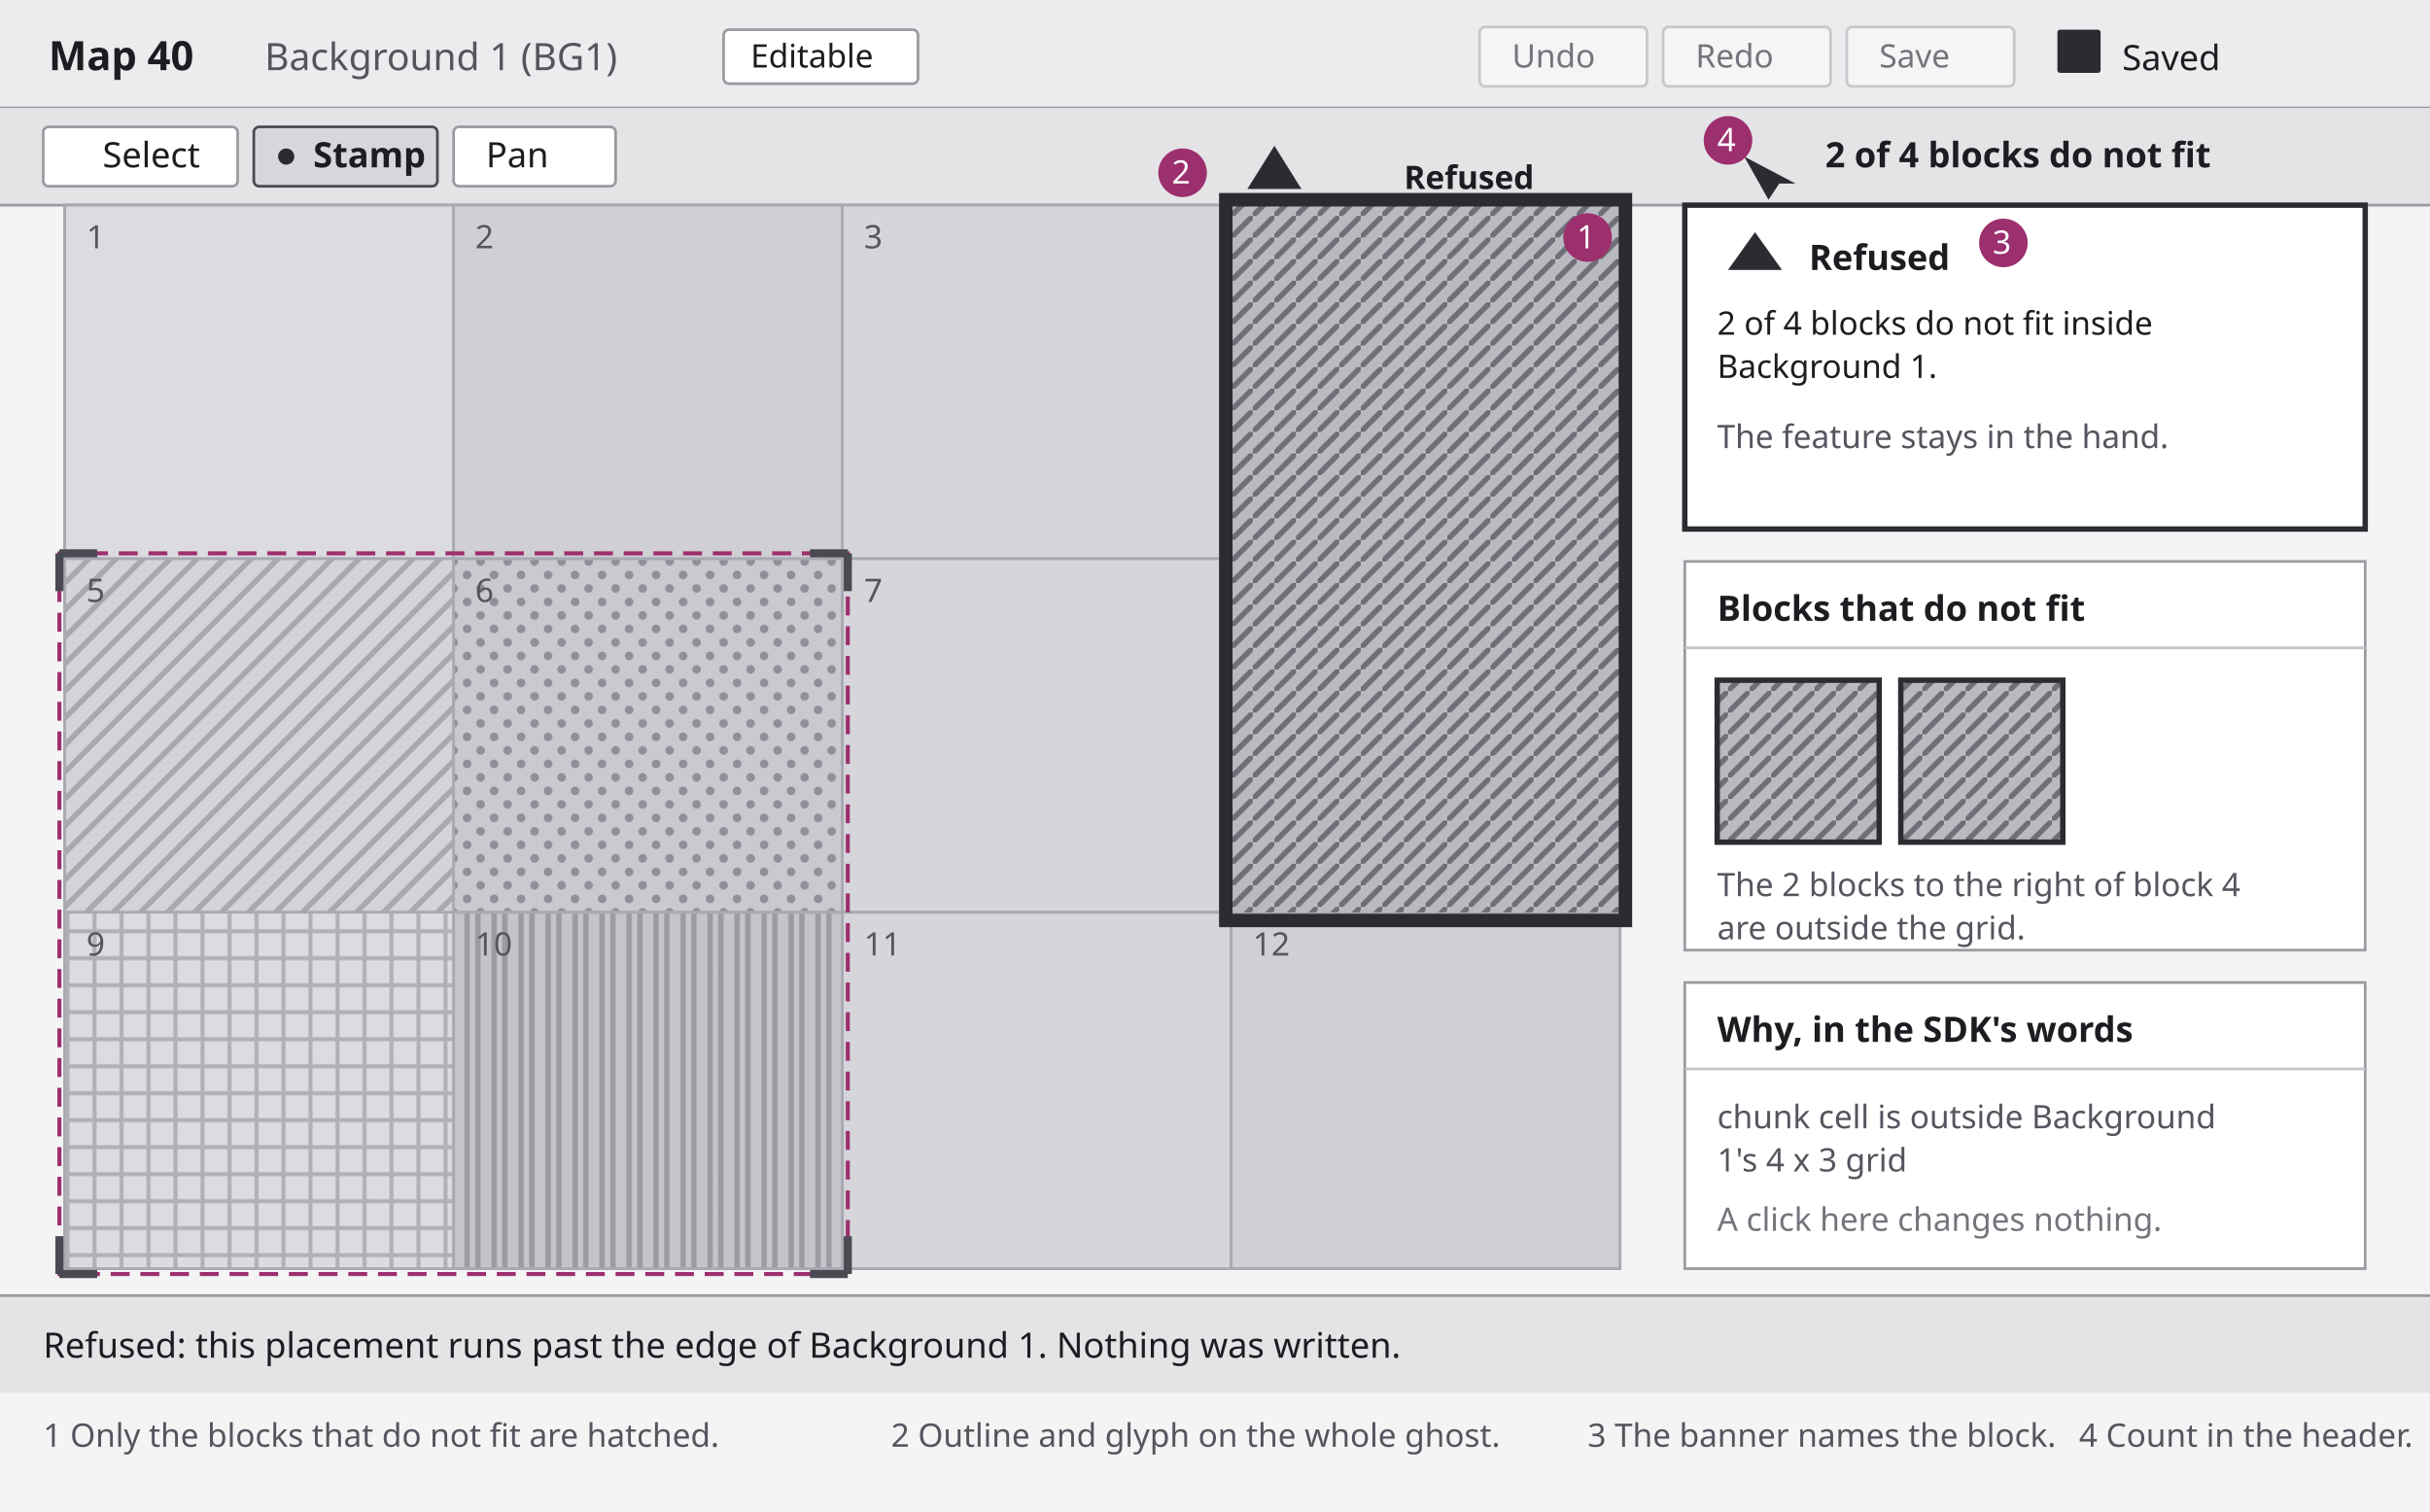
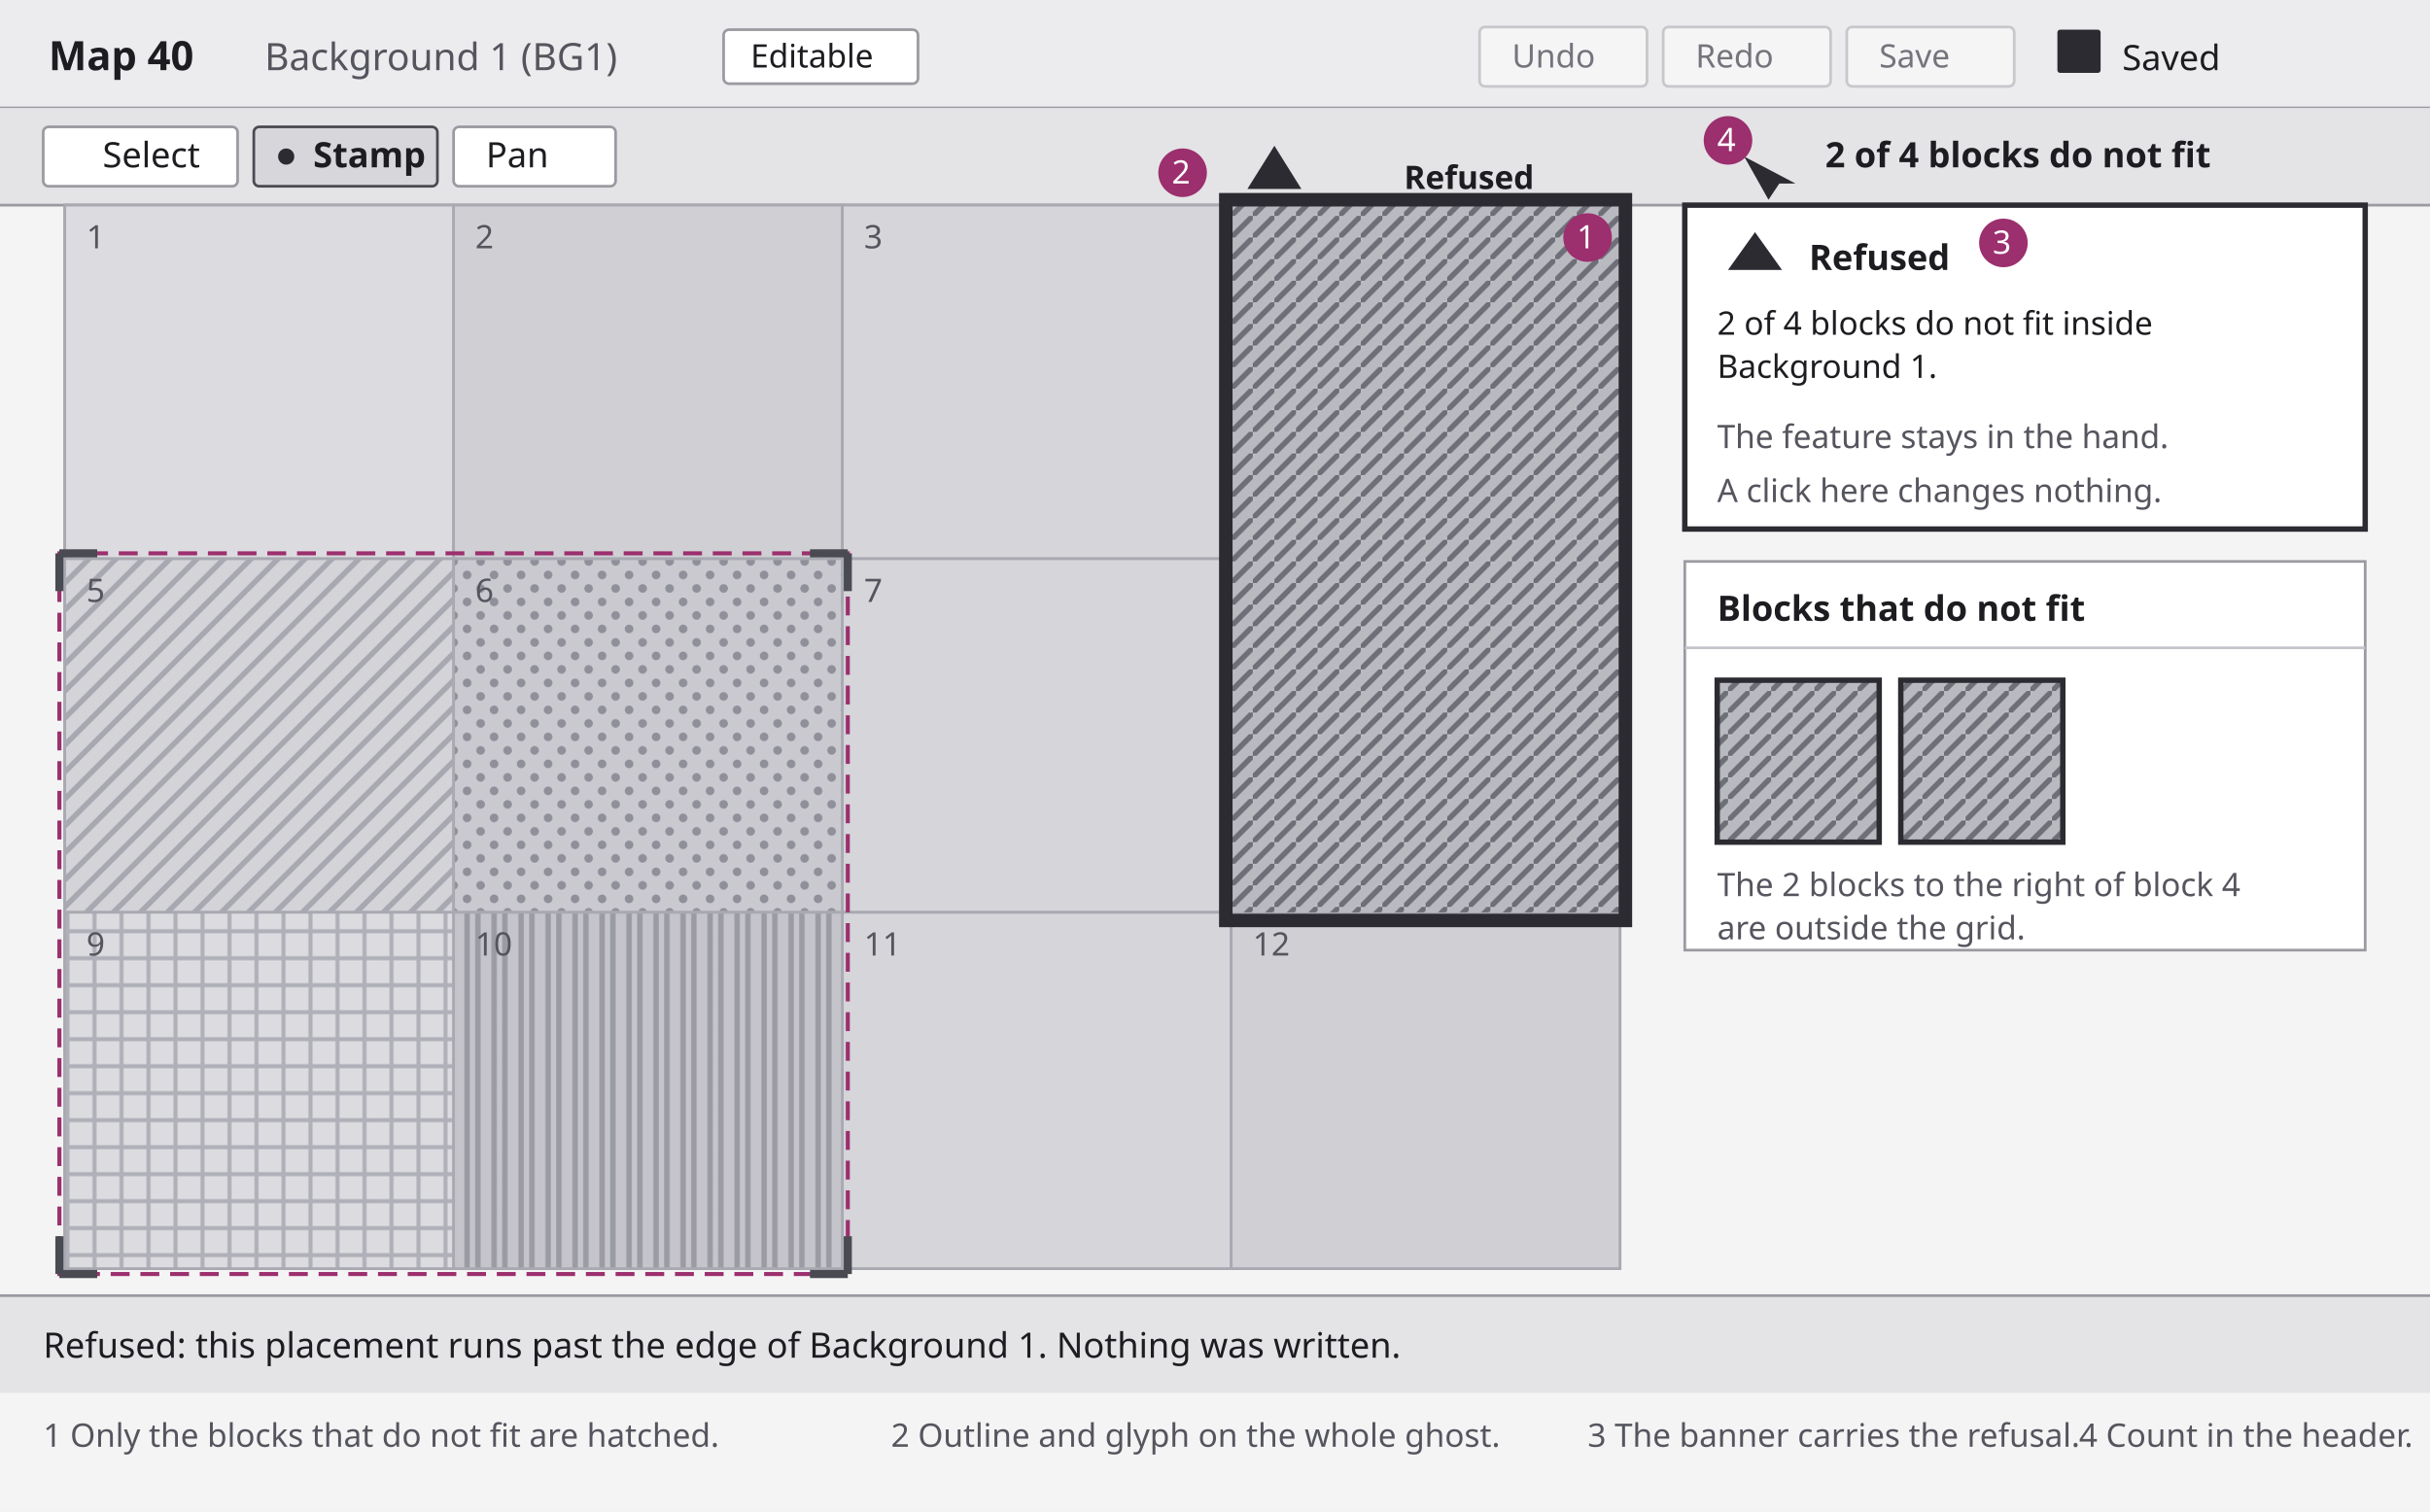
<svg xmlns="http://www.w3.org/2000/svg" viewBox="0 0 900 560" width="900" height="560" role="img" aria-labelledby="t5 d5">
  <defs>
    <pattern id="p-diag" width="10" height="10" patternUnits="userSpaceOnUse">
      <rect width="10" height="10" fill="#d3d3d8" />
      <path d="M-2 2 L2 -2 M0 10 L10 0 M8 12 L12 8" stroke="#a8a8b1" stroke-width="2" />
    </pattern>
    <pattern id="p-dots" width="10" height="10" patternUnits="userSpaceOnUse">
      <rect width="10" height="10" fill="#c9c9cf" />
      <circle cx="3" cy="3" r="1.6" fill="#90909a" />
      <circle cx="8" cy="8" r="1.6" fill="#90909a" />
    </pattern>
    <pattern id="p-cross" width="10" height="10" patternUnits="userSpaceOnUse">
      <rect width="10" height="10" fill="#dcdce0" />
      <path d="M0 5 L10 5 M5 0 L5 10" stroke="#b0b0b9" stroke-width="1.5" />
    </pattern>
    <pattern id="p-vert" width="10" height="10" patternUnits="userSpaceOnUse">
      <rect width="10" height="10" fill="#c4c4ca" />
      <path d="M3 0 L3 10 M7 0 L7 10" stroke="#9b9ba4" stroke-width="2" />
    </pattern>
    <pattern id="p-refuse" width="8" height="8" patternUnits="userSpaceOnUse">
      <rect width="8" height="8" fill="#b9b9c0" />
      <path d="M0 8 L8 0" stroke="#6f6f78" stroke-width="2" />
    </pattern>
  </defs>
  <rect x="0" y="0" width="900" height="560" fill="#f4f4f5" />
  <rect x="0" y="0" width="900" height="40" fill="#ececee" />
  <line x1="0" y1="40" x2="900" y2="40" stroke="#9a9aa1" />
  <text x="18" y="26" font-family="Segoe UI, Tahoma, sans-serif" font-size="15" font-weight="700" fill="#1d1d21">Map 40</text>
  <text x="98" y="26" font-family="Segoe UI, Tahoma, sans-serif" font-size="14" fill="#55555e">Background 1 (BG1)</text>
  <rect x="268" y="11" width="72" height="20" rx="2" fill="#ffffff" stroke="#9a9aa1" />
  <text x="278" y="25" font-family="Segoe UI, Tahoma, sans-serif" font-size="12" fill="#1d1d21">Editable</text>
  <g>
    <rect x="548" y="10" width="62" height="22" rx="2" fill="#ffffff" stroke="#9a9aa1" opacity="0.45" />
    <text x="560" y="25" font-family="Segoe UI, Tahoma, sans-serif" font-size="12" fill="#74747c">Undo</text>
    <rect x="616" y="10" width="62" height="22" rx="2" fill="#ffffff" stroke="#9a9aa1" opacity="0.45" />
    <text x="628" y="25" font-family="Segoe UI, Tahoma, sans-serif" font-size="12" fill="#74747c">Redo</text>
    <rect x="684" y="10" width="62" height="22" rx="2" fill="#ffffff" stroke="#9a9aa1" opacity="0.45" />
    <text x="696" y="25" font-family="Segoe UI, Tahoma, sans-serif" font-size="12" fill="#74747c">Save</text>
  </g>
  <rect x="762" y="11" width="16" height="16" rx="1" fill="#2b2b31" />
  <text x="786" y="26" font-family="Segoe UI, Tahoma, sans-serif" font-size="13" fill="#1d1d21">Saved</text>
  <rect x="0" y="40" width="900" height="36" fill="#e4e4e7" />
  <line x1="0" y1="76" x2="900" y2="76" stroke="#9a9aa1" />
  <rect x="16" y="47" width="72" height="22" rx="2" fill="#ffffff" stroke="#9a9aa1" />
  <text x="38" y="62" font-family="Segoe UI, Tahoma, sans-serif" font-size="13" fill="#1d1d21">Select</text>
  <rect x="94" y="47" width="68" height="22" rx="2" fill="#d6d6db" stroke="#4a4a52" />
  <circle cx="106" cy="58" r="3" fill="#2b2b31" />
  <text x="116" y="62" font-family="Segoe UI, Tahoma, sans-serif" font-size="13" font-weight="600" fill="#1d1d21">Stamp</text>
  <rect x="168" y="47" width="60" height="22" rx="2" fill="#ffffff" stroke="#9a9aa1" />
  <text x="180" y="62" font-family="Segoe UI, Tahoma, sans-serif" font-size="13" fill="#1d1d21">Pan</text>
  <path d="M646 58 l9 16 l4 -6 l6 0 z" fill="#2b2b31" />
  <text x="676" y="62" font-family="Segoe UI, Tahoma, sans-serif" font-size="13" font-weight="600" fill="#1d1d21">2 of 4 blocks do not fit</text>
  <rect x="24" y="76" width="576" height="394" fill="#e6e6e8" stroke="#9a9aa1" />
  <g stroke="#a9a9b2" stroke-width="1">
    <rect x="24" y="76" width="144" height="131" fill="#dcdce0" />
    <rect x="168" y="76" width="144" height="131" fill="#cfcfd4" />
    <rect x="312" y="76" width="144" height="131" fill="#d5d5da" />
    <rect x="456" y="76" width="144" height="131" fill="#dcdce0" />
    <rect x="24" y="207" width="144" height="131" fill="url(#p-diag)" />
    <rect x="168" y="207" width="144" height="131" fill="url(#p-dots)" />
    <rect x="312" y="207" width="144" height="131" fill="#d5d5da" />
    <rect x="456" y="207" width="144" height="131" fill="#cfcfd4" />
    <rect x="24" y="338" width="144" height="132" fill="url(#p-cross)" />
    <rect x="168" y="338" width="144" height="132" fill="url(#p-vert)" />
    <rect x="312" y="338" width="144" height="132" fill="#d5d5da" />
    <rect x="456" y="338" width="144" height="132" fill="#cfcfd4" />
  </g>
  <rect x="22" y="205" width="292" height="267" fill="none" stroke="#9c2f6e" stroke-width="1.5" stroke-dasharray="7 4" />
  <path d="M22 205 h14 M22 205 v14 M314 205 h-14 M314 205 v14 M22 472 h14 M22 472 v-14 M314 472 h-14 M314 472 v-14" stroke="#4a4a52" stroke-width="3" fill="none" />
  <rect x="456" y="76" width="144" height="131" fill="url(#p-refuse)" />
  <rect x="456" y="207" width="144" height="131" fill="url(#p-refuse)" />
  <rect x="454" y="74" width="148" height="267" fill="none" stroke="#2b2b31" stroke-width="5" />
  <path d="M454 74 h18 M454 74 v18 M602 74 h-18 M602 74 v18 M454 341 h18 M454 341 v-18 M602 341 h-18 M602 341 v-18" stroke="#2b2b31" stroke-width="4" fill="none" />
  <path d="M462 70 l10 -16 l10 16 z" fill="#2b2b31" />
  <text x="520" y="70" font-family="Segoe UI, Tahoma, sans-serif" font-size="12" font-weight="700" fill="#1d1d21">Refused</text>
  <g font-family="Segoe UI, Tahoma, sans-serif" font-size="12" fill="#55555e">
    <text x="32" y="92">1</text>
    <text x="176" y="92">2</text>
    <text x="320" y="92">3</text>
    <text x="32" y="223">5</text>
    <text x="176" y="223">6</text>
    <text x="320" y="223">7</text>
    <text x="32" y="354">9</text>
    <text x="176" y="354">10</text>
    <text x="320" y="354">11</text>
    <text x="464" y="354">12</text>
  </g>
  <rect x="624" y="76" width="252" height="120" fill="#ffffff" stroke="#2b2b31" stroke-width="2" />
  <path d="M640 100 L650 86 L660 100 Z" fill="#2b2b31" />
  <text x="670" y="100" font-family="Segoe UI, Tahoma, sans-serif" font-size="13" font-weight="700" fill="#1d1d21">Refused</text>
  <text x="636" y="124" font-family="Segoe UI, Tahoma, sans-serif" font-size="12" fill="#1d1d21">2 of 4 blocks do not fit inside</text>
  <text x="636" y="140" font-family="Segoe UI, Tahoma, sans-serif" font-size="12" fill="#1d1d21">Background 1.</text>
  <text x="636" y="166" font-family="Segoe UI, Tahoma, sans-serif" font-size="12" fill="#55555e">The feature stays in the hand.</text>
+   <text x="636" y="186" font-family="Segoe UI, Tahoma, sans-serif" font-size="12" fill="#55555e">A click here changes nothing.</text>
  <rect x="624" y="208" width="252" height="144" fill="#ffffff" stroke="#9a9aa1" />
  <text x="636" y="230" font-family="Segoe UI, Tahoma, sans-serif" font-size="13" font-weight="600" fill="#1d1d21">Blocks that do not fit</text>
  <line x1="624" y1="240" x2="876" y2="240" stroke="#c4c4ca" />
  <rect x="636" y="252" width="60" height="60" fill="url(#p-refuse)" stroke="#2b2b31" stroke-width="2" />
  <rect x="704" y="252" width="60" height="60" fill="url(#p-refuse)" stroke="#2b2b31" stroke-width="2" />
  <text x="636" y="332" font-family="Segoe UI, Tahoma, sans-serif" font-size="12" fill="#55555e">The 2 blocks to the right of block 4</text>
  <text x="636" y="348" font-family="Segoe UI, Tahoma, sans-serif" font-size="12" fill="#55555e">are outside the grid.</text>
-   <rect x="624" y="364" width="252" height="106" fill="#ffffff" stroke="#9a9aa1" />
-   <text x="636" y="386" font-family="Segoe UI, Tahoma, sans-serif" font-size="13" font-weight="600" fill="#1d1d21">Why, in the SDK's words</text>
-   <line x1="624" y1="396" x2="876" y2="396" stroke="#c4c4ca" />
-   <text x="636" y="418" font-family="Segoe UI, Tahoma, sans-serif" font-size="12" fill="#55555e">chunk cell is outside Background</text>
-   <text x="636" y="434" font-family="Segoe UI, Tahoma, sans-serif" font-size="12" fill="#55555e">1's 4 x 3 grid</text>
-   <text x="636" y="456" font-family="Segoe UI, Tahoma, sans-serif" font-size="12" fill="#74747c">A click here changes nothing.</text>
  <rect x="0" y="480" width="900" height="36" fill="#e4e4e7" />
  <line x1="0" y1="480" x2="900" y2="480" stroke="#9a9aa1" />
  <text x="16" y="503" font-family="Segoe UI, Tahoma, sans-serif" font-size="13" fill="#1d1d21">Refused: this placement runs past the edge of Background 1. Nothing was written.</text>
  <g font-family="Segoe UI, Tahoma, sans-serif" font-size="12" fill="#1d1d21">
    <circle cx="588" cy="88" r="9" fill="#9c2f6e" />
    <text x="584" y="92" fill="#ffffff">1</text>
    <circle cx="438" cy="64" r="9" fill="#9c2f6e" />
    <text x="434" y="68" fill="#ffffff">2</text>
    <circle cx="742" cy="90" r="9" fill="#9c2f6e" />
    <text x="738" y="94" fill="#ffffff">3</text>
    <circle cx="640" cy="52" r="9" fill="#9c2f6e" />
    <text x="636" y="56" fill="#ffffff">4</text>
  </g>
  <g font-family="Segoe UI, Tahoma, sans-serif" font-size="12" fill="#55555e">
    <text x="16" y="536">1 Only the blocks that do not fit are hatched.</text>
    <text x="330" y="536">2 Outline and glyph on the whole ghost.</text>
-     <text x="588" y="536">3 The banner names the block.</text>
+     <text x="588" y="536">3 The banner carries the refusal.</text>
    <text x="770" y="536">4 Count in the header.</text>
  </g>
</svg>
